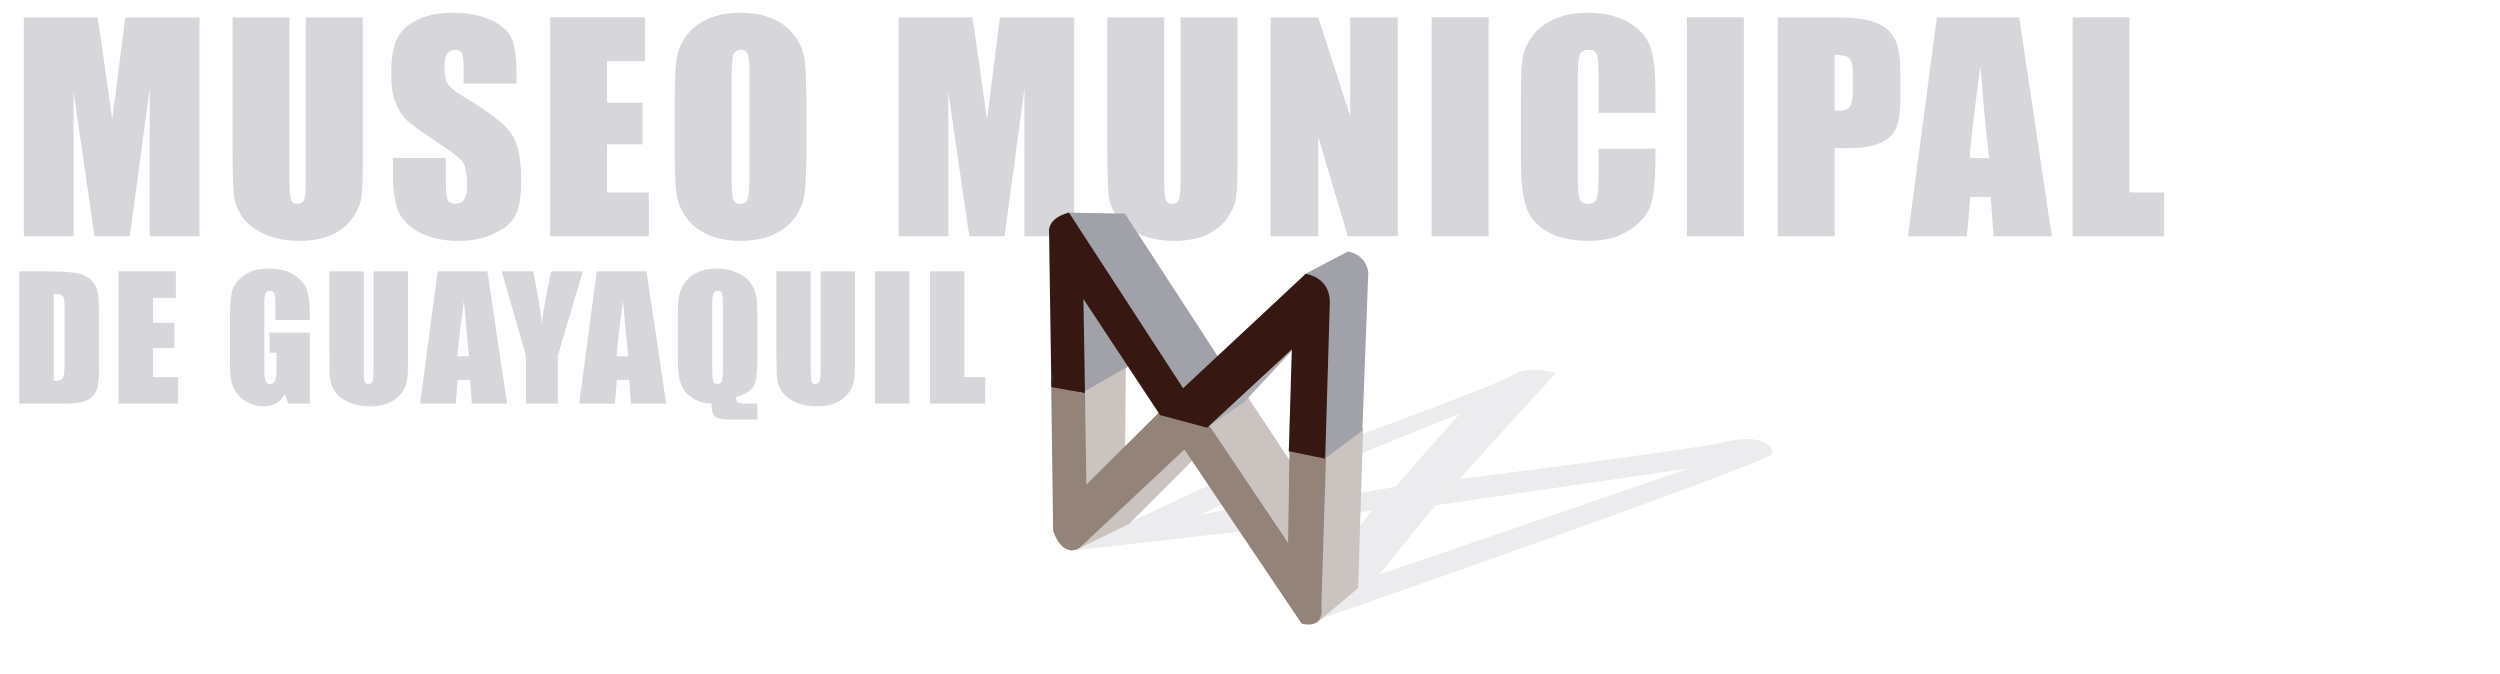
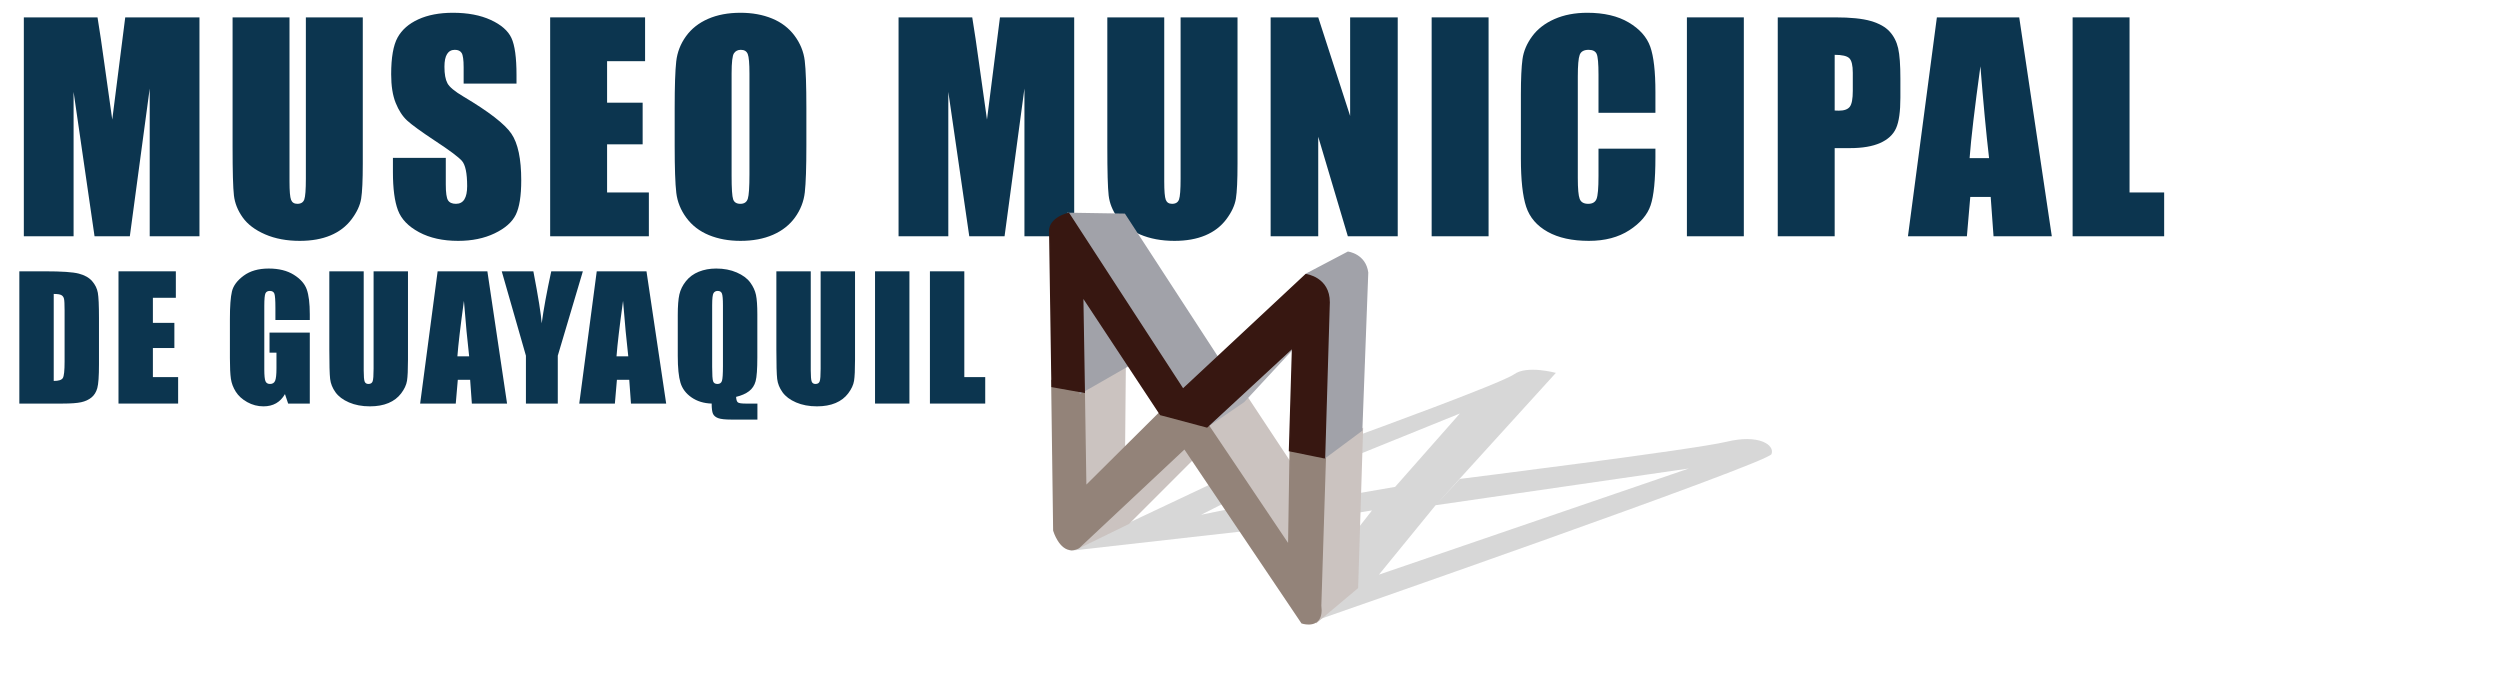
<svg xmlns="http://www.w3.org/2000/svg" width="100%" height="100%" viewBox="0 0 10834 2917" version="1.1" xml:space="preserve" style="fill-rule:evenodd;clip-rule:evenodd;stroke-linejoin:round;stroke-miterlimit:1.414;">
  <g>
    <g>
-       <path d="M864.404,75.275l0,948.633l-215.625,0l0,-640.429l-86.133,640.429l-152.929,0l-90.821,-625.783l0,625.783l-215.625,0l0,-948.633l319.333,0c9.375,57.033 19.338,124.221 29.884,201.563l33.983,241.408l56.25,-442.971l321.683,0Z" style="fill:#d6d6db;fill-rule:nonzero;" />
-       <path d="M1572.17,75.275l0,633.983c0,71.875 -2.342,122.367 -7.03,151.467c-4.687,29.1 -18.554,58.983 -41.604,89.65c-23.046,30.663 -53.416,53.904 -91.112,69.725c-37.696,15.821 -82.129,23.729 -133.3,23.729c-56.642,0 -106.642,-9.375 -150,-28.125c-43.359,-18.75 -75.779,-43.162 -97.267,-73.241c-21.483,-30.08 -34.179,-61.817 -38.083,-95.213c-3.909,-33.4 -5.863,-103.617 -5.863,-210.646l0,-561.329l246.684,0l0,711.329c0,41.404 2.245,67.871 6.737,79.396c4.492,11.521 13.575,17.283 27.246,17.283c15.625,0 25.683,-6.345 30.175,-19.041c4.492,-12.696 6.737,-42.679 6.737,-89.942l0,-699.025l246.68,0Z" style="fill:#d6d6db;fill-rule:nonzero;" />
-       <path d="M2238.33,362.383l-229.104,0l0,-70.312c0,-32.813 -2.929,-53.708 -8.787,-62.696c-5.859,-8.983 -15.625,-13.475 -29.296,-13.475c-14.846,0 -26.075,6.054 -33.692,18.163c-7.616,12.112 -11.425,30.47 -11.425,55.079c0,31.641 4.296,55.471 12.888,71.483c8.204,16.017 31.446,35.354 69.729,58.008c109.762,65.238 178.904,118.75 207.421,160.55c28.516,41.796 42.775,109.179 42.775,202.146c0,67.579 -7.913,117.383 -23.734,149.417c-15.821,32.029 -46.387,58.883 -91.7,80.567c-45.312,21.679 -98.046,32.516 -158.2,32.516c-66.016,0 -122.362,-12.5 -169.046,-37.5c-46.679,-25 -77.245,-56.833 -91.695,-95.508c-14.455,-38.671 -21.684,-93.554 -21.684,-164.646l0,-62.112l229.104,0l0,115.433c0,35.546 3.221,58.396 9.667,68.554c6.446,10.154 17.871,15.233 34.279,15.233c16.404,0 28.613,-6.445 36.621,-19.337c8.008,-12.888 12.013,-32.029 12.013,-57.421c0,-55.858 -7.621,-92.383 -22.855,-109.571c-15.625,-17.187 -54.1,-45.896 -115.429,-86.133c-61.329,-40.625 -101.954,-70.117 -121.875,-88.475c-19.921,-18.358 -36.425,-43.75 -49.512,-76.171c-13.084,-32.425 -19.629,-73.829 -19.629,-124.221c0,-72.654 9.279,-125.779 27.833,-159.375c18.554,-33.591 48.533,-59.862 89.942,-78.808c41.404,-18.946 91.404,-28.417 150,-28.417c64.062,0 118.654,10.35 163.77,31.054c45.117,20.705 75,46.78 89.646,78.221c14.65,31.446 21.975,84.867 21.975,160.254l0,37.5Z" style="fill:#d6d6db;fill-rule:nonzero;" />
-       <path d="M2384.18,75.275l411.33,0l0,189.846l-164.65,0l0,179.879l154.104,0l0,180.471l-154.104,0l0,208.592l181.054,0l0,189.845l-427.734,0l0,-948.633Z" style="fill:#d6d6db;fill-rule:nonzero;" />
-       <path d="M3494.49,630.746c-0.001,95.312 -2.246,162.792 -6.738,202.442c-4.492,39.645 -18.554,75.875 -42.188,108.687c-23.633,32.813 -55.566,58.008 -95.799,75.587c-40.234,17.58 -87.109,26.367 -140.625,26.367c-50.784,0 -96.388,-8.3 -136.817,-24.9c-40.429,-16.604 -72.95,-41.504 -97.558,-74.708c-24.609,-33.204 -39.259,-69.338 -43.946,-108.4c-4.688,-39.063 -7.034,-107.421 -7.034,-205.075l0,-162.309c0,-95.312 2.25,-162.791 6.742,-202.437c4.492,-39.65 18.554,-75.879 42.188,-108.692c23.633,-32.812 55.566,-58.008 95.8,-75.587c40.233,-17.579 87.108,-26.367 140.624,-26.367c50.78,0 96.388,8.3 136.817,24.9c40.429,16.604 72.95,41.504 97.559,74.708c24.608,33.205 39.258,69.338 43.945,108.4c4.688,39.063 7.029,107.421 7.029,205.075l0,162.309Zm-246.679,-311.721c0,-44.142 -2.441,-72.363 -7.325,-84.667c-4.883,-12.304 -14.941,-18.458 -30.175,-18.458c-12.891,0 -22.754,4.979 -29.587,14.942c-6.838,9.962 -10.254,39.354 -10.254,88.183l0,442.971c0,55.075 2.245,89.062 6.737,101.95c4.492,12.891 14.942,19.337 31.346,19.337c16.796,0 27.542,-7.421 32.229,-22.266c4.688,-14.842 7.029,-50.196 7.029,-106.055l0,-435.937Z" style="fill:#d6d6db;fill-rule:nonzero;" />
-       <path d="M4655.12,75.275l0,948.633l-215.625,0l0,-640.429l-86.133,640.429l-152.93,0l-90.82,-625.783l0,625.783l-215.625,0l0,-948.633l319.337,0c9.375,57.033 19.334,124.221 29.879,201.563l33.988,241.408l56.25,-442.971l321.679,0Z" style="fill:#d6d6db;fill-rule:nonzero;" />
-       <path d="M5362.92,75.275l0,633.983c0,71.875 -2.346,122.367 -7.034,151.467c-4.687,29.1 -18.554,58.983 -41.6,89.65c-23.05,30.663 -53.421,53.904 -91.112,69.725c-37.696,15.821 -82.129,23.729 -133.304,23.729c-56.638,0 -106.638,-9.375 -150,-28.125c-43.359,-18.75 -75.779,-43.162 -97.263,-73.241c-21.487,-30.08 -34.183,-61.817 -38.087,-95.213c-3.909,-33.4 -5.859,-103.617 -5.859,-210.646l0,-561.329l246.68,0l-0.001,711.329c0.001,41.404 2.246,67.871 6.738,79.396c4.492,11.521 13.575,17.283 27.246,17.283c15.625,0 25.683,-6.345 30.175,-19.041c4.491,-12.696 6.737,-42.679 6.737,-89.942l0,-699.025l246.684,0Z" style="fill:#d6d6db;fill-rule:nonzero;" />
-       <path d="M6057.21,75.275l0,948.633l-216.212,0l-128.321,-431.25l0,431.25l-206.25,0l0,-948.633l206.25,0l138.283,427.15l0,-427.15l206.25,0Z" style="fill:#d6d6db;fill-rule:nonzero;" />
-       <rect x="6204.21" y="75.275" width="246.679" height="948.633" style="fill:#d6d6db;" />
-       <path d="M7173.92,488.946l-246.68,0l0.001,-165.234c-0.001,-48.045 -2.638,-78.024 -7.913,-89.941c-5.271,-11.913 -16.896,-17.871 -34.862,-17.871c-20.313,0 -33.205,7.225 -38.671,21.679c-5.471,14.454 -8.204,45.704 -8.204,93.75l0,440.625c0,46.096 2.733,76.171 8.204,90.234c5.466,14.062 17.771,21.095 36.912,21.095c18.359,0 30.371,-7.033 36.038,-21.095c5.662,-14.063 8.495,-47.067 8.495,-99.021l0.001,-118.946l246.679,0l0,36.912c0,98.05 -6.934,167.58 -20.8,208.596c-13.871,41.017 -44.534,76.954 -91.996,107.813c-47.458,30.858 -105.954,46.287 -175.488,46.287c-72.266,0 -131.833,-13.083 -178.708,-39.258c-46.875,-26.171 -77.933,-62.4 -93.167,-108.692c-15.233,-46.287 -22.85,-115.916 -22.85,-208.883l0,-277.15c0,-68.358 2.342,-119.629 7.03,-153.808c4.687,-34.18 18.654,-67.092 41.895,-98.73c23.242,-31.641 55.471,-56.545 96.68,-74.708c41.212,-18.162 88.575,-27.246 142.091,-27.246c72.654,0 132.617,14.063 179.884,42.188c47.262,28.125 78.316,63.183 93.162,105.175c14.842,41.991 22.267,107.325 22.267,195.996l0,90.233Z" style="fill:#d6d6db;fill-rule:nonzero;" />
-       <rect x="7310.38" y="75.275" width="246.679" height="948.633" style="fill:#d6d6db;" />
-       <path d="M7704.08,75.275l248.438,0c67.187,0 118.846,5.275 154.979,15.821c36.133,10.546 63.283,25.779 81.446,45.704c18.162,19.921 30.471,44.042 36.912,72.362c6.446,28.321 9.671,72.167 9.671,131.542l0,82.617c0,60.55 -6.25,104.687 -18.75,132.425c-12.5,27.733 -35.45,49.021 -68.85,63.867c-33.396,14.841 -77.05,22.262 -130.954,22.262l-66.213,0l0,382.033l-246.679,0l0,-948.633Zm246.68,162.304l-0.001,241.409c7.03,0.387 13.088,0.583 18.163,0.583c22.658,0 38.379,-5.567 47.171,-16.696c8.787,-11.133 13.183,-34.279 13.183,-69.437l0,-77.93c0,-32.42 -5.079,-53.512 -15.237,-63.279c-10.154,-9.766 -31.25,-14.65 -63.279,-14.65Z" style="fill:#d6d6db;fill-rule:nonzero;" />
-       <path d="M8750.5,75.275l141.208,948.633l-252.537,0l-12.304,-170.508l-88.475,0l-14.65,170.508l-255.471,0l125.391,-948.633l356.838,0Zm-130.667,609.963c-12.5,-107.425 -25,-240.042 -37.5,-397.855c-25,181.25 -40.625,313.867 -46.875,397.855l84.375,0Z" style="fill:#d6d6db;fill-rule:nonzero;" />
-       <path d="M9228.58,75.275l0,758.788l150,0l0,189.845l-396.683,0l0,-948.633l246.683,0Z" style="fill:#d6d6db;fill-rule:nonzero;" />
-       <path d="M83.788,1175.78l111.512,0c71.979,0 120.654,3.304 146.025,9.912c25.371,6.609 44.662,17.463 57.879,32.567c13.217,15.104 21.475,31.921 24.779,50.446c3.305,18.529 4.959,54.933 4.959,109.212l0,200.721c0,51.446 -2.421,85.846 -7.259,103.192c-4.837,17.346 -13.275,30.917 -25.312,40.708c-12.034,9.796 -26.904,16.642 -44.604,20.534c-17.7,3.895 -44.367,5.841 -80.004,5.841l-187.975,0l0,-573.133Zm149.033,98.058l0,377.017c21.479,0 34.696,-4.308 39.65,-12.921c4.958,-8.617 7.433,-32.037 7.433,-70.271l0,-222.666c0,-25.963 -0.825,-42.6 -2.475,-49.917c-1.654,-7.317 -5.429,-12.683 -11.329,-16.108c-5.9,-3.421 -16.992,-5.134 -33.279,-5.134Z" style="fill:#d6d6db;fill-rule:nonzero;" />
-       <path d="M513.521,1175.78l248.508,0l0,114.7l-99.475,0l0,108.679l93.104,0l0,109.034l-93.104,-0.001l0,126.025l109.388,0l0,114.696l-258.421,0l0,-573.133Z" style="fill:#d6d6db;fill-rule:nonzero;" />
-       <path d="M1342.54,1386.76l-149.038,0l0,-52.038c0,-32.804 -1.416,-53.337 -4.246,-61.6c-2.833,-8.258 -9.558,-12.387 -20.179,-12.387c-9.204,0 -15.458,3.537 -18.762,10.62c-3.304,7.08 -4.959,25.25 -4.959,54.517l0,275.058c0,25.725 1.655,42.659 4.959,50.8c3.304,8.142 9.912,12.213 19.825,12.213c10.854,0 18.229,-4.6 22.125,-13.804c3.891,-9.204 5.841,-27.142 5.841,-53.809l0,-67.97l-30.091,0l0,-87.084l174.525,0l0,307.629l-93.813,0l-13.804,-41.066c-10.15,17.704 -22.954,30.979 -38.412,39.829c-15.459,8.85 -33.688,13.275 -54.692,13.275c-25.017,0 -48.442,-6.079 -70.271,-18.233c-21.829,-12.155 -38.408,-27.2 -49.737,-45.134c-11.33,-17.937 -18.409,-36.758 -21.242,-56.466c-2.829,-19.705 -4.246,-49.263 -4.246,-88.675l0,-170.28c0,-54.75 2.95,-94.516 8.85,-119.295c5.9,-24.784 22.833,-47.496 50.8,-68.146c27.967,-20.65 64.133,-30.975 108.5,-30.975c43.663,0 79.888,8.966 108.679,26.904c28.792,17.933 47.554,39.233 56.288,63.896c8.733,24.662 13.1,60.475 13.1,107.441l0,24.78Z" style="fill:#d6d6db;fill-rule:nonzero;" />
-       <path d="M1768.03,1175.78l0,383.033c0,43.425 -1.417,73.929 -4.25,91.509c-2.829,17.583 -11.208,35.637 -25.133,54.162c-13.925,18.529 -32.271,32.571 -55.046,42.129c-22.775,9.559 -49.621,14.338 -80.538,14.338c-34.22,0 -64.429,-5.667 -90.625,-16.996c-26.195,-11.325 -45.783,-26.075 -58.762,-44.25c-12.983,-18.171 -20.65,-37.346 -23.013,-57.525c-2.358,-20.179 -3.537,-62.6 -3.537,-127.262l0,-339.138l149.033,0l0,429.763c0,25.016 1.359,41.004 4.071,47.966c2.713,6.963 8.2,10.442 16.463,10.442c9.437,0 15.516,-3.833 18.229,-11.504c2.716,-7.671 4.071,-25.784 4.071,-54.338l0,-422.329l149.037,0Z" style="fill:#d6d6db;fill-rule:nonzero;" />
-       <path d="M2112.09,1175.78l85.316,573.133l-152.575,0l-7.437,-103.016l-53.455,0l-8.85,103.016l-154.345,0l75.758,-573.133l215.587,0Zm-78.941,368.521c-7.554,-64.904 -15.104,-145.025 -22.659,-240.371c-15.104,109.504 -24.541,189.629 -28.32,240.371l50.979,0Z" style="fill:#d6d6db;fill-rule:nonzero;" />
-       <path d="M2525.89,1175.78l-108.679,365.687l0,207.446l-138.063,0l0,-207.446l-104.787,-365.687l137,0c21.479,111.629 33.512,186.796 36.108,225.5c8.262,-61.125 22.067,-136.292 41.421,-225.5l137,0Z" style="fill:#d6d6db;fill-rule:nonzero;" />
-       <path d="M2801.63,1175.78l85.317,573.133l-152.575,0l-7.434,-103.016l-53.454,0l-8.85,103.016l-154.345,0l75.754,-573.133l215.587,0Zm-78.941,368.521c-7.551,-64.904 -15.105,-145.025 -22.655,-240.371c-15.104,109.504 -24.545,189.629 -28.321,240.371l50.976,0Z" style="fill:#d6d6db;fill-rule:nonzero;" />
-       <path d="M3282.34,1748.91l0,69.384l-112.575,0c-27.142,0 -46.259,-2.063 -57.35,-6.196c-11.092,-4.129 -18.584,-10.325 -22.48,-18.584c-3.891,-8.258 -5.841,-23.129 -5.841,-44.604c-33.746,-0.945 -62.775,-9.795 -87.084,-26.55c-24.308,-16.758 -40.354,-38.054 -48.145,-63.9c-7.788,-25.841 -11.68,-64.487 -11.68,-115.933l0,-177.358c0,-38.938 2.3,-68.617 6.9,-89.03c4.605,-20.416 14.105,-39.65 28.5,-57.704c14.396,-18.054 32.921,-31.683 55.58,-40.887c22.654,-9.204 47.787,-13.804 75.4,-13.804c33.279,0 62.954,5.662 89.033,16.991c26.079,11.325 45.55,25.721 58.412,43.188c12.859,17.462 21.238,35.575 25.134,54.337c3.891,18.763 5.841,46.671 5.841,83.725l0.001,186.204c-0.001,50.975 -2.48,85.55 -7.438,103.726c-4.954,18.17 -14.454,32.625 -28.496,43.362c-14.041,10.742 -32.746,18.942 -56.108,24.604c0.708,12.746 3.362,20.771 7.962,24.071c4.605,3.304 15.521,4.958 32.746,4.958l51.688,0Zm-149.392,-425.866c0,-26.667 -1.475,-43.721 -4.425,-51.155c-2.95,-7.433 -9.025,-11.149 -18.229,-11.149c-7.792,-0.001 -13.75,3.008 -17.879,9.024c-4.13,6.021 -6.196,23.78 -6.196,53.28l0,267.625c0,33.279 1.358,53.808 4.071,61.6c2.716,7.787 9.029,11.679 18.941,11.679c10.146,0 16.638,-4.484 19.471,-13.45c2.829,-8.971 4.246,-30.329 4.246,-64.075l0,-263.379Z" style="fill:#d6d6db;fill-rule:nonzero;" />
-       <path d="M3705.35,1175.78l0,383.033c0,43.425 -1.417,73.929 -4.246,91.509c-2.833,17.583 -11.212,35.637 -25.137,54.162c-13.921,18.529 -32.271,32.571 -55.046,42.129c-22.775,9.559 -49.621,14.338 -80.538,14.338c-34.221,0 -64.429,-5.667 -90.625,-16.996c-26.196,-11.325 -45.783,-26.075 -58.762,-44.25c-12.979,-18.171 -20.65,-37.346 -23.013,-57.525c-2.358,-20.179 -3.537,-62.6 -3.537,-127.262l0,-339.138l149.033,0l0,429.763c0,25.016 1.358,41.004 4.071,47.966c2.717,6.963 8.204,10.442 16.462,10.442c9.442,0 15.517,-3.833 18.234,-11.504c2.712,-7.671 4.071,-25.784 4.071,-54.338l0,-422.329l149.033,0Z" style="fill:#d6d6db;fill-rule:nonzero;" />
-       <rect x="3792.05" y="1175.78" width="149.037" height="573.133" style="fill:#d6d6db;" />
-       <path d="M4178.96,1175.78l0,458.438l90.625,-0.001l0,114.696l-239.658,0l0,-573.133l149.033,0Z" style="fill:#d6d6db;fill-rule:nonzero;" />
+       <path d="M864.404,75.275l0,948.633l-215.625,0l0,-640.429l-86.133,640.429l-152.929,0l-90.821,-625.783l0,625.783l-215.625,0l0,-948.633l319.333,0c9.375,57.033 19.338,124.221 29.884,201.563l33.983,241.408l56.25,-442.971l321.683,0Z" style="fill:#0C354F;fill-rule:nonzero;" />
+       <path d="M1572.17,75.275l0,633.983c0,71.875 -2.342,122.367 -7.03,151.467c-4.687,29.1 -18.554,58.983 -41.604,89.65c-23.046,30.663 -53.416,53.904 -91.112,69.725c-37.696,15.821 -82.129,23.729 -133.3,23.729c-56.642,0 -106.642,-9.375 -150,-28.125c-43.359,-18.75 -75.779,-43.162 -97.267,-73.241c-21.483,-30.08 -34.179,-61.817 -38.083,-95.213c-3.909,-33.4 -5.863,-103.617 -5.863,-210.646l0,-561.329l246.684,0l0,711.329c0,41.404 2.245,67.871 6.737,79.396c4.492,11.521 13.575,17.283 27.246,17.283c15.625,0 25.683,-6.345 30.175,-19.041c4.492,-12.696 6.737,-42.679 6.737,-89.942l0,-699.025l246.68,0Z" style="fill:#0C354F;fill-rule:nonzero;" />
+       <path d="M2238.33,362.383l-229.104,0l0,-70.312c0,-32.813 -2.929,-53.708 -8.787,-62.696c-5.859,-8.983 -15.625,-13.475 -29.296,-13.475c-14.846,0 -26.075,6.054 -33.692,18.163c-7.616,12.112 -11.425,30.47 -11.425,55.079c0,31.641 4.296,55.471 12.888,71.483c8.204,16.017 31.446,35.354 69.729,58.008c109.762,65.238 178.904,118.75 207.421,160.55c28.516,41.796 42.775,109.179 42.775,202.146c0,67.579 -7.913,117.383 -23.734,149.417c-15.821,32.029 -46.387,58.883 -91.7,80.567c-45.312,21.679 -98.046,32.516 -158.2,32.516c-66.016,0 -122.362,-12.5 -169.046,-37.5c-46.679,-25 -77.245,-56.833 -91.695,-95.508c-14.455,-38.671 -21.684,-93.554 -21.684,-164.646l0,-62.112l229.104,0l0,115.433c0,35.546 3.221,58.396 9.667,68.554c6.446,10.154 17.871,15.233 34.279,15.233c16.404,0 28.613,-6.445 36.621,-19.337c8.008,-12.888 12.013,-32.029 12.013,-57.421c0,-55.858 -7.621,-92.383 -22.855,-109.571c-15.625,-17.187 -54.1,-45.896 -115.429,-86.133c-61.329,-40.625 -101.954,-70.117 -121.875,-88.475c-19.921,-18.358 -36.425,-43.75 -49.512,-76.171c-13.084,-32.425 -19.629,-73.829 -19.629,-124.221c0,-72.654 9.279,-125.779 27.833,-159.375c18.554,-33.591 48.533,-59.862 89.942,-78.808c41.404,-18.946 91.404,-28.417 150,-28.417c64.062,0 118.654,10.35 163.77,31.054c45.117,20.705 75,46.78 89.646,78.221c14.65,31.446 21.975,84.867 21.975,160.254l0,37.5Z" style="fill:#0C354F;fill-rule:nonzero;" />
+       <path d="M2384.18,75.275l411.33,0l0,189.846l-164.65,0l0,179.879l154.104,0l0,180.471l-154.104,0l0,208.592l181.054,0l0,189.845l-427.734,0l0,-948.633Z" style="fill:#0C354F;fill-rule:nonzero;" />
+       <path d="M3494.49,630.746c-0.001,95.312 -2.246,162.792 -6.738,202.442c-4.492,39.645 -18.554,75.875 -42.188,108.687c-23.633,32.813 -55.566,58.008 -95.799,75.587c-40.234,17.58 -87.109,26.367 -140.625,26.367c-50.784,0 -96.388,-8.3 -136.817,-24.9c-40.429,-16.604 -72.95,-41.504 -97.558,-74.708c-24.609,-33.204 -39.259,-69.338 -43.946,-108.4c-4.688,-39.063 -7.034,-107.421 -7.034,-205.075l0,-162.309c0,-95.312 2.25,-162.791 6.742,-202.437c4.492,-39.65 18.554,-75.879 42.188,-108.692c23.633,-32.812 55.566,-58.008 95.8,-75.587c40.233,-17.579 87.108,-26.367 140.624,-26.367c50.78,0 96.388,8.3 136.817,24.9c40.429,16.604 72.95,41.504 97.559,74.708c24.608,33.205 39.258,69.338 43.945,108.4c4.688,39.063 7.029,107.421 7.029,205.075l0,162.309Zm-246.679,-311.721c0,-44.142 -2.441,-72.363 -7.325,-84.667c-4.883,-12.304 -14.941,-18.458 -30.175,-18.458c-12.891,0 -22.754,4.979 -29.587,14.942c-6.838,9.962 -10.254,39.354 -10.254,88.183l0,442.971c0,55.075 2.245,89.062 6.737,101.95c4.492,12.891 14.942,19.337 31.346,19.337c16.796,0 27.542,-7.421 32.229,-22.266c4.688,-14.842 7.029,-50.196 7.029,-106.055l0,-435.937Z" style="fill:#0C354F;fill-rule:nonzero;" />
+       <path d="M4655.12,75.275l0,948.633l-215.625,0l0,-640.429l-86.133,640.429l-152.93,0l-90.82,-625.783l0,625.783l-215.625,0l0,-948.633l319.337,0c9.375,57.033 19.334,124.221 29.879,201.563l33.988,241.408l56.25,-442.971l321.679,0Z" style="fill:#0C354F;fill-rule:nonzero;" />
+       <path d="M5362.92,75.275l0,633.983c0,71.875 -2.346,122.367 -7.034,151.467c-4.687,29.1 -18.554,58.983 -41.6,89.65c-23.05,30.663 -53.421,53.904 -91.112,69.725c-37.696,15.821 -82.129,23.729 -133.304,23.729c-56.638,0 -106.638,-9.375 -150,-28.125c-43.359,-18.75 -75.779,-43.162 -97.263,-73.241c-21.487,-30.08 -34.183,-61.817 -38.087,-95.213c-3.909,-33.4 -5.859,-103.617 -5.859,-210.646l0,-561.329l246.68,0l-0.001,711.329c0.001,41.404 2.246,67.871 6.738,79.396c4.492,11.521 13.575,17.283 27.246,17.283c15.625,0 25.683,-6.345 30.175,-19.041c4.491,-12.696 6.737,-42.679 6.737,-89.942l0,-699.025l246.684,0Z" style="fill:#0C354F;fill-rule:nonzero;" />
+       <path d="M6057.21,75.275l0,948.633l-216.212,0l-128.321,-431.25l0,431.25l-206.25,0l0,-948.633l206.25,0l138.283,427.15l0,-427.15l206.25,0Z" style="fill:#0C354F;fill-rule:nonzero;" />
+       <rect x="6204.21" y="75.275" width="246.679" height="948.633" style="fill:#0C354F;" />
+       <path d="M7173.92,488.946l-246.68,0l0.001,-165.234c-0.001,-48.045 -2.638,-78.024 -7.913,-89.941c-5.271,-11.913 -16.896,-17.871 -34.862,-17.871c-20.313,0 -33.205,7.225 -38.671,21.679c-5.471,14.454 -8.204,45.704 -8.204,93.75l0,440.625c0,46.096 2.733,76.171 8.204,90.234c5.466,14.062 17.771,21.095 36.912,21.095c18.359,0 30.371,-7.033 36.038,-21.095c5.662,-14.063 8.495,-47.067 8.495,-99.021l0.001,-118.946l246.679,0l0,36.912c0,98.05 -6.934,167.58 -20.8,208.596c-13.871,41.017 -44.534,76.954 -91.996,107.813c-47.458,30.858 -105.954,46.287 -175.488,46.287c-72.266,0 -131.833,-13.083 -178.708,-39.258c-46.875,-26.171 -77.933,-62.4 -93.167,-108.692c-15.233,-46.287 -22.85,-115.916 -22.85,-208.883l0,-277.15c0,-68.358 2.342,-119.629 7.03,-153.808c4.687,-34.18 18.654,-67.092 41.895,-98.73c23.242,-31.641 55.471,-56.545 96.68,-74.708c41.212,-18.162 88.575,-27.246 142.091,-27.246c72.654,0 132.617,14.063 179.884,42.188c47.262,28.125 78.316,63.183 93.162,105.175c14.842,41.991 22.267,107.325 22.267,195.996l0,90.233Z" style="fill:#0C354F;fill-rule:nonzero;" />
+       <rect x="7310.38" y="75.275" width="246.679" height="948.633" style="fill:#0C354F;" />
+       <path d="M7704.08,75.275l248.438,0c67.187,0 118.846,5.275 154.979,15.821c36.133,10.546 63.283,25.779 81.446,45.704c18.162,19.921 30.471,44.042 36.912,72.362c6.446,28.321 9.671,72.167 9.671,131.542l0,82.617c0,60.55 -6.25,104.687 -18.75,132.425c-12.5,27.733 -35.45,49.021 -68.85,63.867c-33.396,14.841 -77.05,22.262 -130.954,22.262l-66.213,0l0,382.033l-246.679,0l0,-948.633Zm246.68,162.304l-0.001,241.409c7.03,0.387 13.088,0.583 18.163,0.583c22.658,0 38.379,-5.567 47.171,-16.696c8.787,-11.133 13.183,-34.279 13.183,-69.437l0,-77.93c0,-32.42 -5.079,-53.512 -15.237,-63.279c-10.154,-9.766 -31.25,-14.65 -63.279,-14.65Z" style="fill:#0C354F;fill-rule:nonzero;" />
+       <path d="M8750.5,75.275l141.208,948.633l-252.537,0l-12.304,-170.508l-88.475,0l-14.65,170.508l-255.471,0l125.391,-948.633l356.838,0Zm-130.667,609.963c-12.5,-107.425 -25,-240.042 -37.5,-397.855c-25,181.25 -40.625,313.867 -46.875,397.855l84.375,0Z" style="fill:#0C354F;fill-rule:nonzero;" />
+       <path d="M9228.58,75.275l0,758.788l150,0l0,189.845l-396.683,0l0,-948.633l246.683,0Z" style="fill:#0C354F;fill-rule:nonzero;" />
+       <path d="M83.788,1175.78l111.512,0c71.979,0 120.654,3.304 146.025,9.912c25.371,6.609 44.662,17.463 57.879,32.567c13.217,15.104 21.475,31.921 24.779,50.446c3.305,18.529 4.959,54.933 4.959,109.212l0,200.721c0,51.446 -2.421,85.846 -7.259,103.192c-4.837,17.346 -13.275,30.917 -25.312,40.708c-12.034,9.796 -26.904,16.642 -44.604,20.534c-17.7,3.895 -44.367,5.841 -80.004,5.841l-187.975,0l0,-573.133Zm149.033,98.058l0,377.017c21.479,0 34.696,-4.308 39.65,-12.921c4.958,-8.617 7.433,-32.037 7.433,-70.271l0,-222.666c0,-25.963 -0.825,-42.6 -2.475,-49.917c-1.654,-7.317 -5.429,-12.683 -11.329,-16.108c-5.9,-3.421 -16.992,-5.134 -33.279,-5.134Z" style="fill:#0C354F;fill-rule:nonzero;" />
+       <path d="M513.521,1175.78l248.508,0l0,114.7l-99.475,0l0,108.679l93.104,0l0,109.034l-93.104,-0.001l0,126.025l109.388,0l0,114.696l-258.421,0l0,-573.133Z" style="fill:#0C354F;fill-rule:nonzero;" />
+       <path d="M1342.54,1386.76l-149.038,0l0,-52.038c0,-32.804 -1.416,-53.337 -4.246,-61.6c-2.833,-8.258 -9.558,-12.387 -20.179,-12.387c-9.204,0 -15.458,3.537 -18.762,10.62c-3.304,7.08 -4.959,25.25 -4.959,54.517l0,275.058c0,25.725 1.655,42.659 4.959,50.8c3.304,8.142 9.912,12.213 19.825,12.213c10.854,0 18.229,-4.6 22.125,-13.804c3.891,-9.204 5.841,-27.142 5.841,-53.809l0,-67.97l-30.091,0l0,-87.084l174.525,0l0,307.629l-93.813,0l-13.804,-41.066c-10.15,17.704 -22.954,30.979 -38.412,39.829c-15.459,8.85 -33.688,13.275 -54.692,13.275c-25.017,0 -48.442,-6.079 -70.271,-18.233c-21.829,-12.155 -38.408,-27.2 -49.737,-45.134c-11.33,-17.937 -18.409,-36.758 -21.242,-56.466c-2.829,-19.705 -4.246,-49.263 -4.246,-88.675l0,-170.28c0,-54.75 2.95,-94.516 8.85,-119.295c5.9,-24.784 22.833,-47.496 50.8,-68.146c27.967,-20.65 64.133,-30.975 108.5,-30.975c43.663,0 79.888,8.966 108.679,26.904c28.792,17.933 47.554,39.233 56.288,63.896c8.733,24.662 13.1,60.475 13.1,107.441l0,24.78Z" style="fill:#0C354F;fill-rule:nonzero;" />
+       <path d="M1768.03,1175.78l0,383.033c0,43.425 -1.417,73.929 -4.25,91.509c-2.829,17.583 -11.208,35.637 -25.133,54.162c-13.925,18.529 -32.271,32.571 -55.046,42.129c-22.775,9.559 -49.621,14.338 -80.538,14.338c-34.22,0 -64.429,-5.667 -90.625,-16.996c-26.195,-11.325 -45.783,-26.075 -58.762,-44.25c-12.983,-18.171 -20.65,-37.346 -23.013,-57.525c-2.358,-20.179 -3.537,-62.6 -3.537,-127.262l0,-339.138l149.033,0l0,429.763c0,25.016 1.359,41.004 4.071,47.966c2.713,6.963 8.2,10.442 16.463,10.442c9.437,0 15.516,-3.833 18.229,-11.504c2.716,-7.671 4.071,-25.784 4.071,-54.338l0,-422.329l149.037,0Z" style="fill:#0C354F;fill-rule:nonzero;" />
+       <path d="M2112.09,1175.78l85.316,573.133l-152.575,0l-7.437,-103.016l-53.455,0l-8.85,103.016l-154.345,0l75.758,-573.133l215.587,0Zm-78.941,368.521c-7.554,-64.904 -15.104,-145.025 -22.659,-240.371c-15.104,109.504 -24.541,189.629 -28.32,240.371l50.979,0Z" style="fill:#0C354F;fill-rule:nonzero;" />
+       <path d="M2525.89,1175.78l-108.679,365.687l0,207.446l-138.063,0l0,-207.446l-104.787,-365.687l137,0c21.479,111.629 33.512,186.796 36.108,225.5c8.262,-61.125 22.067,-136.292 41.421,-225.5l137,0Z" style="fill:#0C354F;fill-rule:nonzero;" />
+       <path d="M2801.63,1175.78l85.317,573.133l-152.575,0l-7.434,-103.016l-53.454,0l-8.85,103.016l-154.345,0l75.754,-573.133l215.587,0Zm-78.941,368.521c-7.551,-64.904 -15.105,-145.025 -22.655,-240.371c-15.104,109.504 -24.545,189.629 -28.321,240.371l50.976,0Z" style="fill:#0C354F;fill-rule:nonzero;" />
+       <path d="M3282.34,1748.91l0,69.384l-112.575,0c-27.142,0 -46.259,-2.063 -57.35,-6.196c-11.092,-4.129 -18.584,-10.325 -22.48,-18.584c-3.891,-8.258 -5.841,-23.129 -5.841,-44.604c-33.746,-0.945 -62.775,-9.795 -87.084,-26.55c-24.308,-16.758 -40.354,-38.054 -48.145,-63.9c-7.788,-25.841 -11.68,-64.487 -11.68,-115.933l0,-177.358c0,-38.938 2.3,-68.617 6.9,-89.03c4.605,-20.416 14.105,-39.65 28.5,-57.704c14.396,-18.054 32.921,-31.683 55.58,-40.887c22.654,-9.204 47.787,-13.804 75.4,-13.804c33.279,0 62.954,5.662 89.033,16.991c26.079,11.325 45.55,25.721 58.412,43.188c12.859,17.462 21.238,35.575 25.134,54.337c3.891,18.763 5.841,46.671 5.841,83.725l0.001,186.204c-0.001,50.975 -2.48,85.55 -7.438,103.726c-4.954,18.17 -14.454,32.625 -28.496,43.362c-14.041,10.742 -32.746,18.942 -56.108,24.604c0.708,12.746 3.362,20.771 7.962,24.071c4.605,3.304 15.521,4.958 32.746,4.958l51.688,0Zm-149.392,-425.866c0,-26.667 -1.475,-43.721 -4.425,-51.155c-2.95,-7.433 -9.025,-11.149 -18.229,-11.149c-7.792,-0.001 -13.75,3.008 -17.879,9.024c-4.13,6.021 -6.196,23.78 -6.196,53.28l0,267.625c0,33.279 1.358,53.808 4.071,61.6c2.716,7.787 9.029,11.679 18.941,11.679c10.146,0 16.638,-4.484 19.471,-13.45c2.829,-8.971 4.246,-30.329 4.246,-64.075l0,-263.379Z" style="fill:#0C354F;fill-rule:nonzero;" />
+       <path d="M3705.35,1175.78l0,383.033c0,43.425 -1.417,73.929 -4.246,91.509c-2.833,17.583 -11.212,35.637 -25.137,54.162c-13.921,18.529 -32.271,32.571 -55.046,42.129c-22.775,9.559 -49.621,14.338 -80.538,14.338c-34.221,0 -64.429,-5.667 -90.625,-16.996c-26.196,-11.325 -45.783,-26.075 -58.762,-44.25c-12.979,-18.171 -20.65,-37.346 -23.013,-57.525c-2.358,-20.179 -3.537,-62.6 -3.537,-127.262l0,-339.138l149.033,0l0,429.763c0,25.016 1.358,41.004 4.071,47.966c2.717,6.963 8.204,10.442 16.462,10.442c9.442,0 15.517,-3.833 18.234,-11.504c2.712,-7.671 4.071,-25.784 4.071,-54.338l0,-422.329l149.033,0Z" style="fill:#0C354F;fill-rule:nonzero;" />
+       <rect x="3792.05" y="1175.78" width="149.037" height="573.133" style="fill:#0C354F;" />
+       <path d="M4178.96,1175.78l0,458.438l90.625,-0.001l0,114.696l-239.658,0l0,-573.133l149.033,0Z" style="fill:#0C354F;fill-rule:nonzero;" />
    </g>
  </g>
  <g>
-     <path d="M4634.12,2387.36l753.017,-84.93l-51.909,-98.229l-129.966,26.513l103.916,-52.563l-52.046,-84.979l-623.012,294.188Z" style="fill:#d6d6db;fill-opacity:0.475;fill-rule:nonzero;" />
-     <path d="M5686.42,2694.66c0,0 1975.55,-687.017 1990.59,-726.721c15.121,-39.725 -54.325,-87.492 -194.671,-53.621c-140.171,34.175 -1155.76,161.083 -1155.76,161.083l-105.271,114.054l1097.38,-159.175l-1342.96,460.055l245.583,-300.863l521.254,-573.563c0,0.001 -125.412,-34.158 -180.521,5.755c-55.3,39.62 -665.129,261.02 -665.129,261.02l-5.083,85.271l434.733,-176.058l-280.671,318.054l-164.15,28.321l-4.933,85.033l68.846,-11.35l-63.913,81.805l-4.933,230.683l-190.387,170.217Z" style="fill:#d6d6db;fill-opacity:0.475;fill-rule:nonzero;" />
+     <path d="M4634.12,2387.36l753.017,-84.93l-51.909,-98.229l-129.966,26.513l103.916,-52.563l-52.046,-84.979l-623.012,294.188Z" style="fill:#aaaaaa;fill-opacity:0.475;fill-rule:nonzero;" />
+     <path d="M5686.42,2694.66c0,0 1975.55,-687.017 1990.59,-726.721c15.121,-39.725 -54.325,-87.492 -194.671,-53.621c-140.171,34.175 -1155.76,161.083 -1155.76,161.083l-105.271,114.054l1097.38,-159.175l-1342.96,460.055l245.583,-300.863l521.254,-573.563c0,0.001 -125.412,-34.158 -180.521,5.755c-55.3,39.62 -665.129,261.02 -665.129,261.02l-5.083,85.271l434.733,-176.058l-280.671,318.054l-164.15,28.321l-4.933,85.033l68.846,-11.35l-63.913,81.805l-4.933,230.683l-190.387,170.217Z" style="fill:#aaaaaa;fill-opacity:0.475;fill-rule:nonzero;" />
    <path d="M5731.92,1984.28l171.566,-123.304l-21.441,685.325l-175.334,147.446l25.209,-709.467Z" style="fill:#cbc3c0;fill-rule:nonzero;" />
    <path d="M5735.42,1986.58l-24.729,698.709l167.829,-141.18l21.1,-675.75l-164.2,118.221Zm-32.454,715.421l0.258,-8.521l25.191,-711.458l1.575,-1.146l177.317,-127.692l-0.221,7.784l-21.491,687.458l-1.421,1.196l-181.208,152.379Z" style="fill:#cbc3c0;fill-rule:nonzero;" />
    <path d="M5233.88,1843.78l174.079,-122.35l187.954,284.359l-10.358,359.741l-351.675,-521.75Z" style="fill:#cbc3c0;fill-rule:nonzero;" />
    <path d="M4698,1696.05l177.438,-114.309l-3.359,362.405l-167.537,173.05l-6.542,-421.146Z" style="fill:#cbc3c0;fill-rule:nonzero;" />
    <path d="M4701.67,1698.47l6.321,409.675l160.52,-165.967l3.271,-353.254l-170.112,109.546Zm-0.496,427.837l-6.833,-432.754l184.733,-118.783l-3.371,371.096l-1.217,1.262l-173.312,179.179Z" style="fill:#cbc3c0;fill-rule:nonzero;" />
    <path d="M5168.79,1988.87l-30.5,-50.617l-463.884,434.325l216.846,-105.808l277.538,-277.9Z" style="fill:#cbc3c0;fill-rule:nonzero;" />
    <path d="M5137.58,1944.14l-441.346,413.246l193.025,-94.013l274.609,-275l-26.288,-44.233Zm-461.691,432.212l-3.767,-6.966l466.933,-437.28l34.525,57.496l-280.966,280.992l-216.725,105.758Z" style="fill:#cbc3c0;fill-rule:nonzero;" />
    <path d="M4558.88,1651.01l8.596,647.804c0,0 33.412,112.65 106.933,73.762l458.967,-430.262l508.904,755.691c0,0 93.833,31.209 80.425,-73.458l20.071,-643.467l-150.758,-42.762l-6.559,426.271l-351.571,-523.255l-197.716,-61.933l-331.571,329.409l-6.575,-414.763l-139.146,-43.038Z" style="fill:#938379;fill-rule:nonzero;" />
    <path d="M5644.33,2694.35c3.375,1.113 14.334,3.929 26.663,3.929c17.746,0 30.983,-5.616 39.204,-16.475c9.179,-12.12 12.158,-31.241 8.854,-56.729l19.984,-640.854l-143.563,-40.579l-6.662,432.791l-6.184,-9.254l-350.854,-522.158l-194.733,-61.146l-335.888,333.808l-6.662,-420.445l-132.004,-40.817l8.579,641.725c2.279,7.271 26.171,78.392 73.454,78.392c8.887,0 18.325,-2.475 27.983,-7.546l461.363,-432.604l510.466,757.962Zm26.663,12.208c-15.975,0 -29.233,-4.266 -29.779,-4.525l-1.129,-0.358l-0.705,-1.108l-506.629,-752.484l-456.825,428.267c-10.704,5.496 -21.358,8.517 -31.425,8.517c-54.666,0 -79.412,-81.138 -80.458,-84.654l-0.204,-1.284l-8.717,-653.4l146.458,45.459l0.067,3.02l6.321,405.938l327.204,-324.95l200.763,62.787l0.666,0.959l345.392,514.066l6.525,-419.595l157.95,44.537l-20.313,646.983c3.634,27.096 0,48.23 -10.479,62.413c-9.575,12.6 -24.987,19.412 -44.683,19.412" style="fill:#938379;fill-rule:nonzero;" />
    <path d="M4631.08,925.671l241.934,3.996l407.487,626.104l-142.417,147.804l-507.004,-777.904Z" style="fill:#a1a2a9;fill-rule:nonzero;" />
    <path d="M4638.29,930.092l500.308,767.387l137.092,-142.221l-404.459,-621.562l-232.941,-3.604Zm499.262,779.508l-2.346,-3.583l-511.425,-784.425l251.08,4.046l1.012,1.537l409.404,629.213l-2.346,2.437l-145.379,150.775Z" style="fill:#a1a2a9;fill-rule:nonzero;" />
    <path d="M5659.88,1189.8l181.667,-95.633c0,0 74.204,8.554 84.483,87.37l-25.604,682.563l-158.671,117.996l12.967,-719.092c0,0.017 -48.725,-76.021 -94.842,-73.204" style="fill:#a1a2a9;fill-rule:nonzero;" />
    <path d="M5673.83,1186.98c42.455,9.971 81.875,70.675 83.642,73.529l0.804,1.092l0,1.417l-12.829,711.325l151.358,-112.688l25.688,-680.204c-9.129,-69.429 -72.046,-81.583 -80.354,-83.017l-168.309,88.546Zm64.184,802.625l0,-7.579l12.983,-717.762c-6.113,-9.238 -50.213,-73.167 -90.938,-70.284l-1.745,-7.871l182.645,-95.991l0.905,0.071c0.825,0.05 77.204,9.779 87.72,90.783l-25.691,685.379l-165.879,123.254Z" style="fill:#a1a2a9;fill-rule:nonzero;" />
    <path d="M4682.38,1701.8l203.763,-116.75l0,-34.637l-197.8,-265.067l-5.963,416.454Z" style="fill:#a1a2a9;fill-rule:nonzero;" />
    <path d="M4691.75,1296.27l-5.787,398.921l196.45,-112.688l0,-30.591l-190.663,-255.642Zm-13.1,412.287l0.088,-6.758l6.079,-427.362l204.754,274.437l0,38.767l-210.921,120.916Z" style="fill:#a1a2a9;fill-rule:nonzero;" />
    <path d="M5238.08,1842.98l151.355,-103.437l215.408,-232.409l-366.763,335.846Z" style="fill:#acadb3;fill-rule:nonzero;" />
    <path d="M5538.08,1573.68l-256.575,234.988l106.13,-72.675l150.445,-162.313Zm-298.17,272.917l-3.975,-6.758l366.779,-335.842l4.691,6.229l-215.558,232.408l-151.937,103.963Z" style="fill:#acadb3;fill-rule:nonzero;" />
    <path d="M4559.67,1673.97l-10.021,-672.742c0,0 -5.05,-52.154 81.333,-75.283l495.463,762.45l532.521,-497.146c0,0 100.562,11.521 100.562,118.696l-20.158,672.658l-150.588,-30.608l13.259,-447.184l-371.542,343.971l-201.092,-53.4l-338.025,-512.171l6.9,415.259l-138.612,-24.5Z" style="fill:#371711;fill-rule:nonzero;" />
    <path d="M5592.38,1948.63l143.546,29.275l19.883,-668.22c0,-95.238 -83.712,-112.175 -95.733,-114.171l-534.288,498.704l-2.137,-3.45l-494.179,-760.133c-79.496,22.158 -76.396,68.216 -76.279,70.129l10.037,669.587l131.404,23.354l-7.175,-422.991l344.038,520.875l198.025,52.804l376.371,-348.458l-13.513,452.695Zm150.467,38.971l-157.763,-32.125l13.204,-441.754l-366.97,339.546l-1.68,-0.304l-202.304,-53.896l-0.837,-1.279l-331.4,-502.067l6.833,407.729l-145.758,-26.016l0,-3.484l-10.067,-672.625c-0.225,-1.979 -4.421,-55.616 84,-79.45l2.242,-0.596l494.712,761.038l530.842,-495.342l1.421,0.104c1.112,0.171 103.696,13.263 103.696,122.863l-20.171,677.658Z" style="fill:#371711;fill-rule:nonzero;" />
  </g>
</svg>
